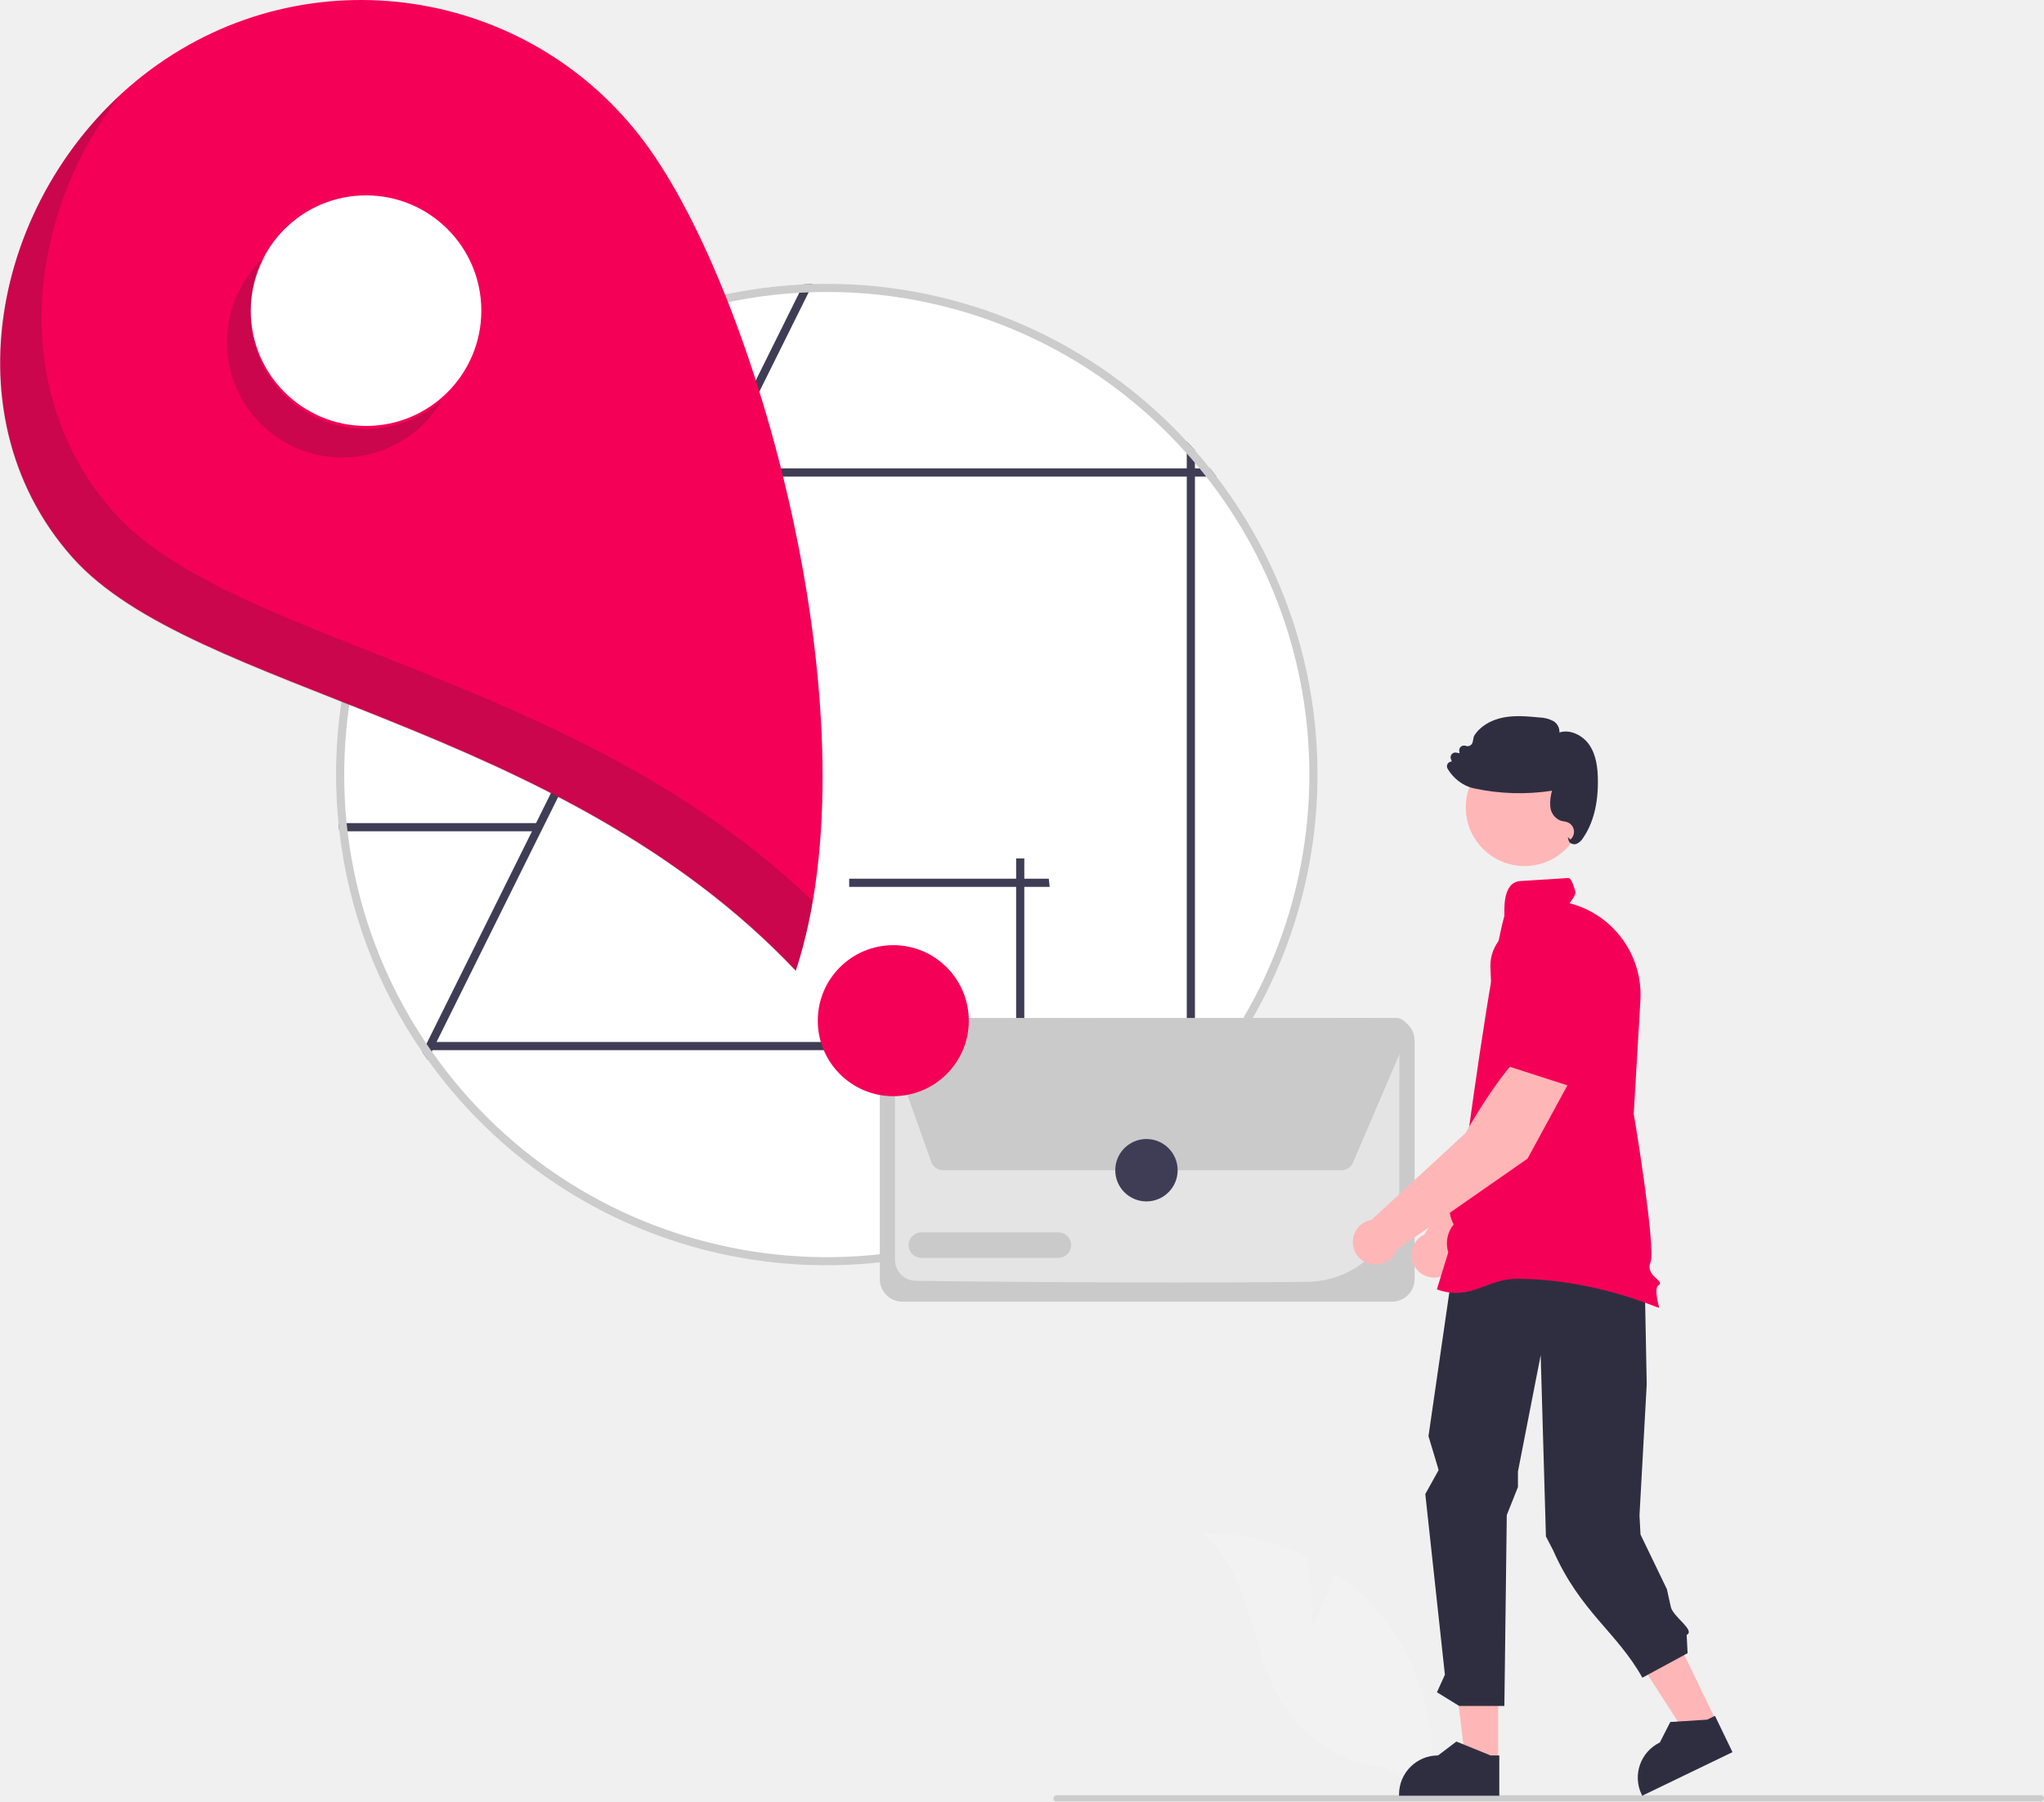
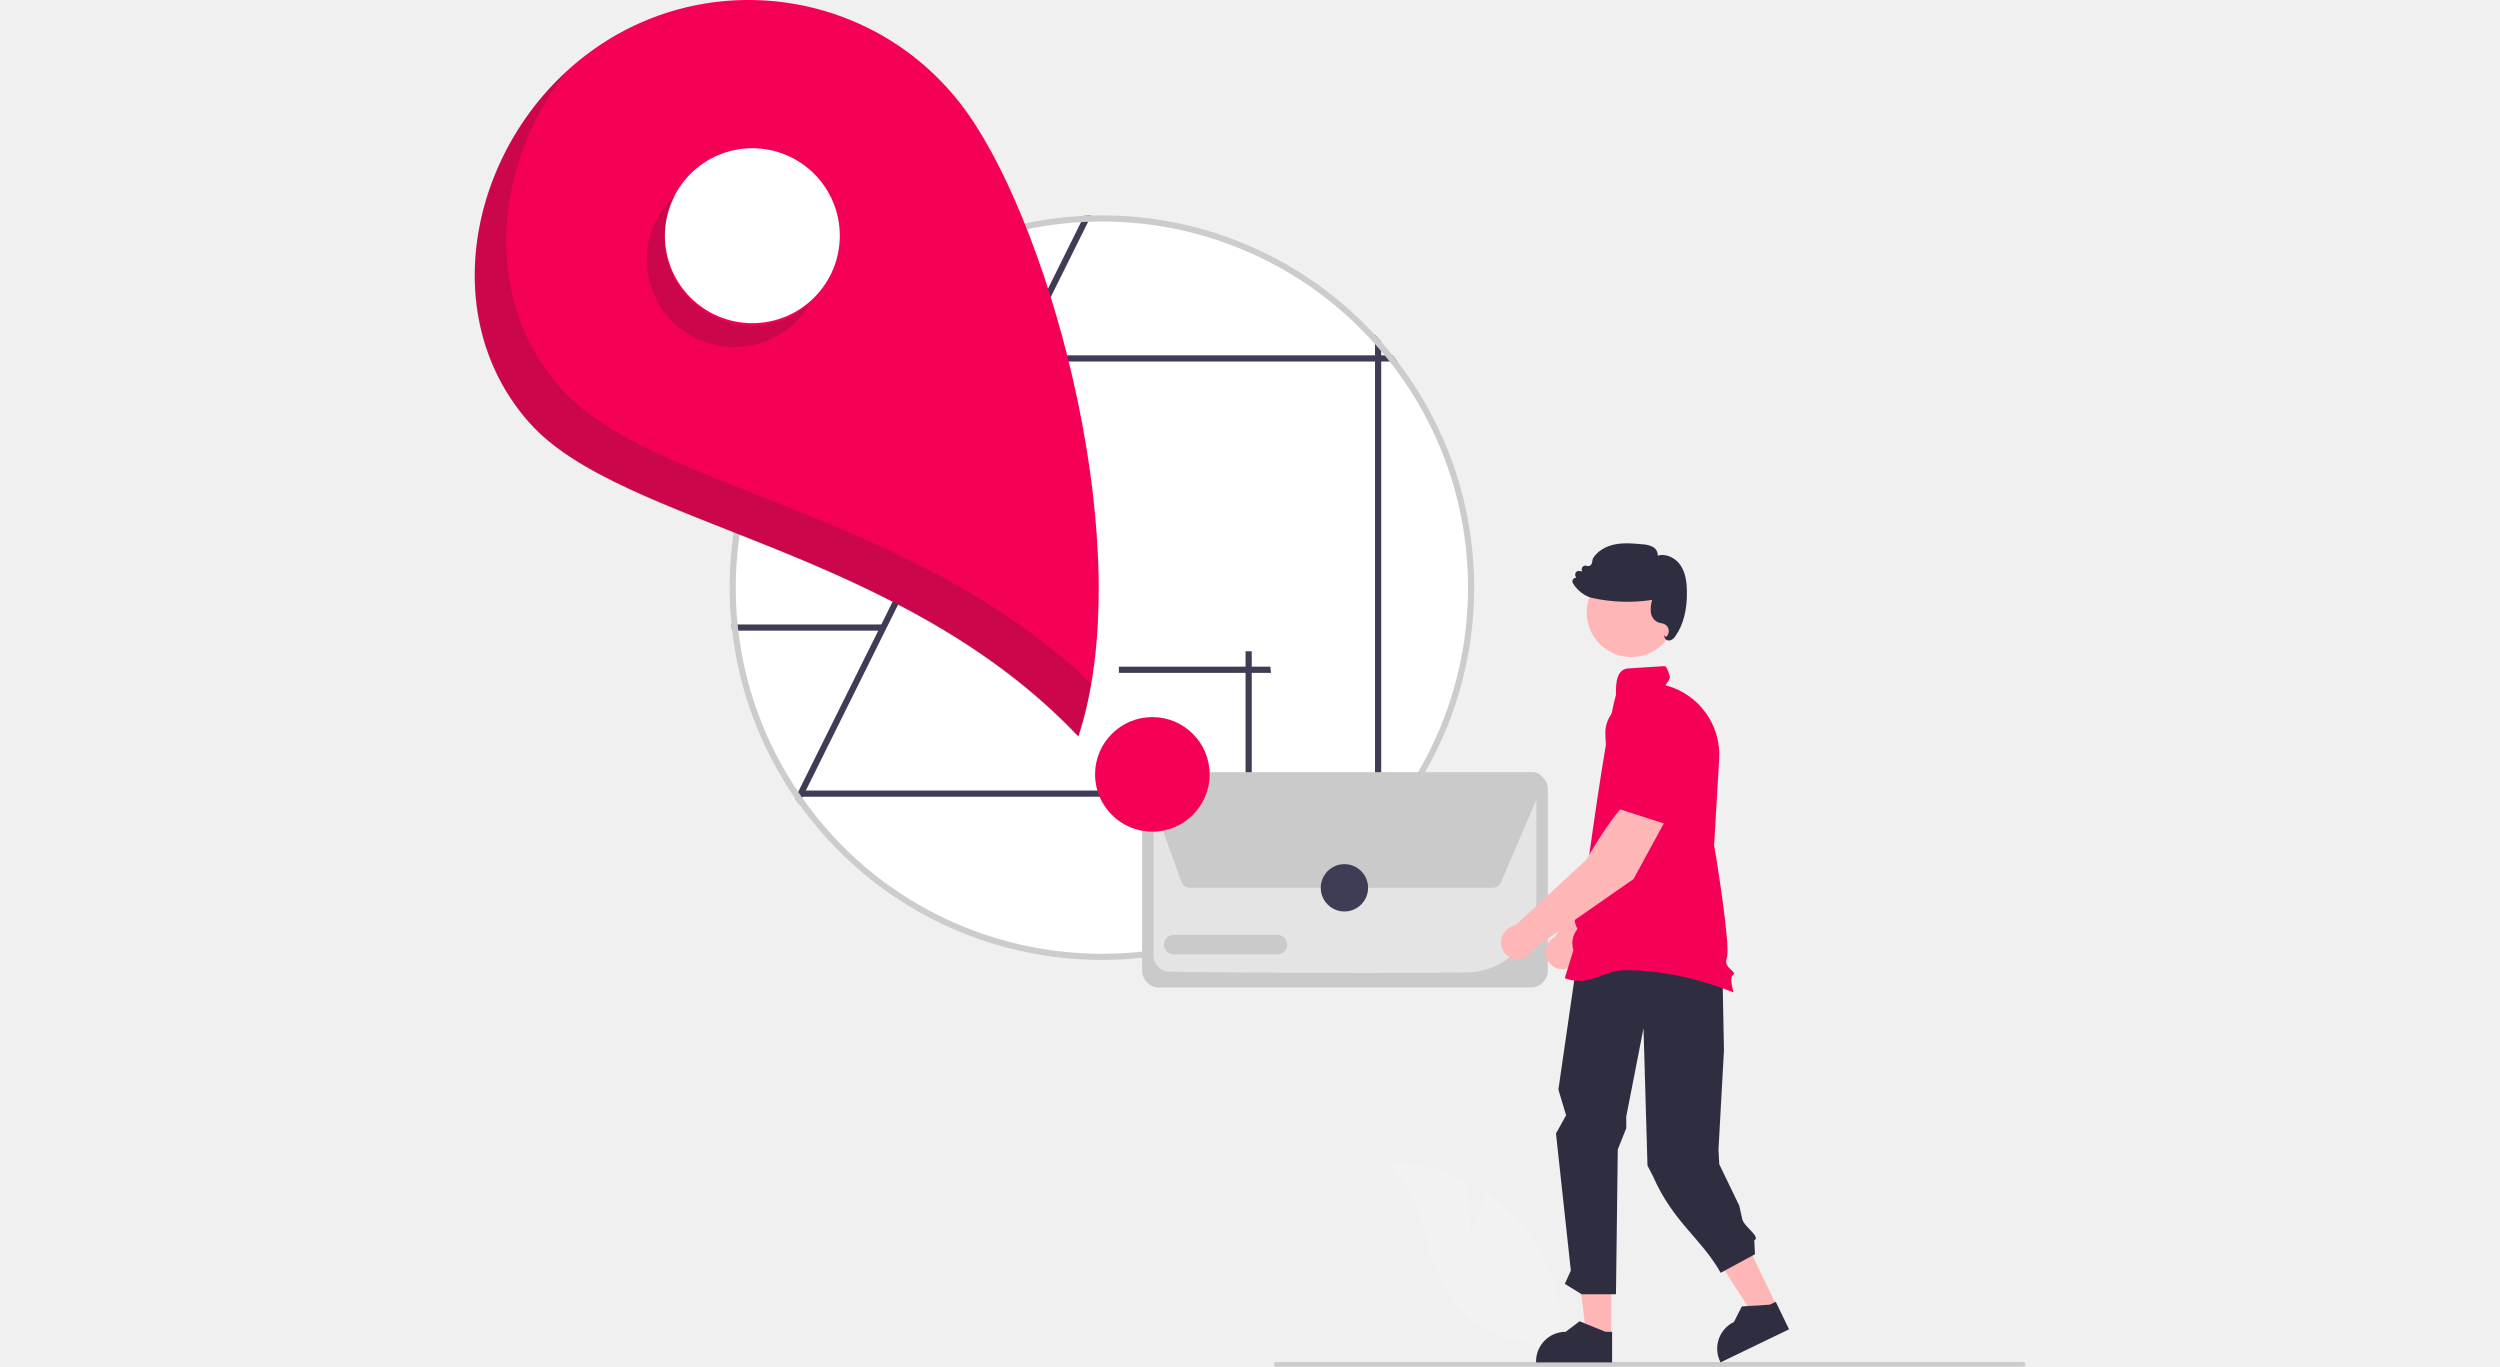
- <svg xmlns="http://www.w3.org/2000/svg" data-name="Layer 1" width="808.418" height="712.528" viewBox="0 0 808.418 712.528">
+ <svg xmlns="http://www.w3.org/2000/svg" data-name="Layer 1" width="888" height="485.489" viewBox="0 0 808.418 712.528">
  <path d="M714.967,737.111l-1.984-27.589a89.244,89.244,0,0,0-41.899-9.396c20.432,15.793,18.795,47.358,32.945,68.96a53.681,53.681,0,0,0,40.028,23.722l17.004,9.783A89.952,89.952,0,0,0,740.117,730.244,86.888,86.888,0,0,0,723.749,715.849C720.032,726.52,714.967,737.111,714.967,737.111Z" transform="translate(-195.7908 -93.73606)" fill="#f2f2f2" />
  <path id="a8455189-ed55-4a18-ae95-69e4c9a5ea4d-337" data-name="f02c4e45-f306-4b42-b3ad-5ddd3016d7d2" d="M613.681,806.264h389.281a1.247,1.247,0,0,0,0-2.494H613.681a1.247,1.247,0,0,0,0,2.494h0Z" transform="translate(-195.7908 -93.73606)" fill="#ccc" />
  <path d="M365.83,508.549v.534h.372A5.31,5.31,0,0,1,365.83,508.549Zm2.863-226.338a192.998,192.998,0,0,0-40.001,117.868q.009,9.737.954,19.2c.097,1.084.21,2.167.356,3.235a192.546,192.546,0,0,0,32.819,87.361c.695,1.019,1.407,2.022,2.119,3.025a193.843,193.843,0,0,0,26.308,29.851c78.653,72.627,201.29,67.743,273.917-10.91,1.116-1.181,2.184-2.378,3.235-3.575a193.665,193.665,0,0,0,8.492-246.055c-.825-1.084-1.666-2.167-2.539-3.235q-2.871-3.615-5.953-7.085c-1.051-1.197-2.119-2.394-3.235-3.575A193.513,193.513,0,0,0,522.793,205.979c-1.86,0-3.704.032-5.548.081q-1.844.048-3.688.146a193.749,193.749,0,0,0-142.325,72.772c-.874,1.068-1.714,2.151-2.539,3.235Zm-2.491,226.871a5.327,5.327,0,0,1-.372-.534v.534h.372Z" transform="translate(-195.7908 -93.73606)" fill="#fff" />
  <path d="M364.472,506.56l.55-1.116,41.182-82.93v-.016l1.602-3.219v-.016L475.837,282.212v-.016l1.602-3.219.016-.016,34.453-69.44,1.65-3.316q1.844-.097,3.688-.146l-1.633,3.3-34.55,69.601v.016l-1.602,3.219v.016L409.648,422.838l-.016.016-41.182,82.994-1.618,3.235-.259.534-1.633,3.284c-.712-1.003-1.424-2.006-2.119-3.025Z" transform="translate(-195.7908 -93.73606)" fill="#3f3d56" />
  <path d="M408.953,419.279v3.235H330.003c-.146-1.068-.259-2.151-.356-3.235Z" transform="translate(-195.7908 -93.73606)" fill="#3f3d56" />
  <path d="M531.647,444.514v-3.235h78.951c.146,1.068.259,2.151.356,3.235Z" transform="translate(-195.7908 -93.73606)" fill="#3f3d56" />
  <path d="M597.682,433.243h3.235v78.951c-1.068.146-2.151.259-3.235.356Z" transform="translate(-195.7908 -93.73606)" fill="#3f3d56" />
  <path d="M676.893,282.212c-.825-1.084-1.666-2.167-2.539-3.235h-5.953v-7.085c-1.051-1.197-2.119-2.394-3.235-3.575v10.659H371.233c-.874,1.068-1.714,2.151-2.539,3.235H665.166V531.841c1.116-1.181,2.184-2.378,3.235-3.575V282.212Z" transform="translate(-195.7908 -93.73606)" fill="#3f3d56" />
  <rect x="170.036" y="412.11" width="300.957" height="3.235" fill="#3f3d56" />
  <path d="M365.83,508.549v.534h.372A5.31,5.31,0,0,1,365.83,508.549Zm2.863-226.338a192.998,192.998,0,0,0-40.001,117.868q.009,9.737.954,19.2c.097,1.084.21,2.167.356,3.235a192.546,192.546,0,0,0,32.819,87.361c.695,1.019,1.407,2.022,2.119,3.025a193.843,193.843,0,0,0,26.308,29.851c78.653,72.627,201.29,67.743,273.917-10.91,1.116-1.181,2.184-2.378,3.235-3.575a193.665,193.665,0,0,0,8.492-246.055c-.825-1.084-1.666-2.167-2.539-3.235q-2.871-3.615-5.953-7.085c-1.051-1.197-2.119-2.394-3.235-3.575A193.513,193.513,0,0,0,522.793,205.979c-1.86,0-3.704.032-5.548.081q-1.844.048-3.688.146a193.749,193.749,0,0,0-142.325,72.772c-.874,1.068-1.714,2.151-2.539,3.235Zm-35.44,140.302c-.145-1.068-.258-2.151-.372-3.235a190.897,190.897,0,0,1,39.888-137.067c.857-1.084,1.715-2.167,2.604-3.235a190.621,190.621,0,0,1,136.534-69.456c1.229-.065,2.459-.129,3.704-.162q3.566-.146,7.182-.146a190.324,190.324,0,0,1,142.373,63.891c1.116,1.229,2.2,2.459,3.235,3.72.631.712,1.229,1.423,1.812,2.151.889,1.068,1.746,2.151,2.604,3.235a190.481,190.481,0,0,1-4.416,241.122c-1.035,1.262-2.119,2.491-3.235,3.72a190.643,190.643,0,0,1-33.089,29.438c-86.261,60.372-205.13,39.386-265.502-46.875-.13-.178-.259-.356-.372-.534a5.31,5.31,0,0,1-.372-.534q-.703-.995-1.358-1.99a189.167,189.167,0,0,1-31.218-84.046Zm32.949,86.569a5.327,5.327,0,0,1-.372-.534v.534h.372Z" transform="translate(-195.7908 -93.73606)" fill="#ccc" />
  <path d="M746.34,608.558h-193.65a8.941,8.941,0,0,1-8.931-8.931v-94.357a8.941,8.941,0,0,1,8.931-8.931h193.65a8.941,8.941,0,0,1,8.931,8.931v94.357A8.941,8.941,0,0,1,746.34,608.558Z" transform="translate(-195.7908 -93.73606)" fill="#cacaca" />
  <path d="M661.041,600.965c-42.411,0-86.633-.405-103.133-.668a8.32,8.32,0,0,1-8.148-8.286V505.277a2.941,2.941,0,0,1,2.93-2.938H746.334a2.94,2.94,0,0,1,2.937,2.93v58.848a36.714,36.714,0,0,1-36.096,36.57C697.797,600.887,679.588,600.965,661.041,600.965Z" transform="translate(-195.7908 -93.73606)" fill="#e4e4e4" />
  <path d="M726.348,556.561H568.783a4.963,4.963,0,0,1-4.665-3.29l-17.833-50.032a4.953,4.953,0,0,1,4.658-6.615l196.958-.275h.007a4.953,4.953,0,0,1,4.552,6.904l-.27-.116.27.116-21.56,50.307A4.947,4.947,0,0,1,726.348,556.561Z" transform="translate(-195.7908 -93.73606)" fill="#cacaca" />
  <path d="M614.452,591.237H560.12a5.048,5.048,0,0,1,0-10.095h54.333a5.048,5.048,0,0,1,0,10.095Z" transform="translate(-195.7908 -93.73606)" fill="#cacaca" />
  <circle cx="453.431" cy="462.825" r="12.338" fill="#3f3d56" />
  <path d="M258.161,119.249a139.809,139.809,0,0,1,194.807,33.808c44.459,63.13,89.07,228.674,57.579,324.575-93.929-99.215-238.233-109.525-286.194-163.576C173.105,256.301,195.031,163.707,258.161,119.249Z" transform="translate(-195.7908 -93.73606)" fill="#f50057" />
  <circle id="faf5c3b1-f7bb-4793-8f76-a694569c182e" data-name="b262ea8c-1946-46c9-a449-3a1996c39394" cx="144.772" cy="122.871" r="45.596" fill="#fff" />
  <circle id="e618366e-6f5c-4381-83a5-490aecbf791d" data-name="bcc29a3a-8123-4529-80aa-6f70df2823cf" cx="353.301" cy="403.688" r="29.865" fill="#f50057" />
  <path d="M291.78,206.086a45.595,45.595,0,1,0,78.75,45.98,45.59,45.59,0,0,1-69.417-57.289A45.595,45.595,0,0,0,291.78,206.086Z" transform="translate(-195.7908 -93.73606)" fill="#231f20" opacity="0.2" style="isolation:isolate" />
  <path d="M224.267,314.271c47.961,54.051,192.265,64.36,286.194,163.576a193.394,193.394,0,0,0,6.751-27.759C423.33,359.892,287.06,348.493,240.721,296.271c-41.474-46.74-35.018-116.294,2.412-164.69C191.798,179.167,177.303,261.344,224.267,314.271Z" transform="translate(-195.7908 -93.73606)" fill="#231f20" opacity="0.2" style="isolation:isolate" />
  <path d="M820.42,505.241,801.056,499.343c-8.429,10.163-15.417,39.602-15.417,39.602L759.138,582.009A8.937,8.937,0,1,0,771.88,590.771l40.109-48.693Z" transform="translate(-195.7908 -93.73606)" fill="#ffb6b6" />
  <path d="M820.049,509.941l3.579-29.312L815.606,467.233a16.433,16.433,0,0,0-15.452-7.881h0a16.394,16.394,0,0,0-14.899,16.705c.301,12.598,2.286,28.53,10.031,32.883l.078.044Z" transform="translate(-195.7908 -93.73606)" fill="#f50057" />
  <polygon points="678.959 681.066 667.348 686.67 640.203 644.55 657.341 636.278 678.959 681.066" fill="#ffb6b6" />
  <path d="M881.007,786.717l-35.707,17.236-.218-.452a15.433,15.433,0,0,1,7.189-20.607l.001-0,4.133-8.097,14.558-.926,3.117-1.505Z" transform="translate(-195.7908 -93.73606)" fill="#2f2e41" />
  <polygon points="592.527 696.767 579.634 696.766 573.5 647.033 592.53 647.034 592.527 696.767" fill="#ffb6b6" />
  <path d="M788.772,803.953l-39.649-.001v-.501a15.433,15.433,0,0,1,15.433-15.432h.001l7.242-5.494,13.513,5.495,3.461 0Z" transform="translate(-195.7908 -93.73606)" fill="#2f2e41" />
  <path d="M775.54,559.85,760.765,661.737l4.021,13.406-5.276,9.495,7.748,71.464-3.145,6.924,8.788,5.42h17.882l.949-75.49,4.417-11.084v-6.108l8.992-46.032,2.074,71.66,2.871,5.537c10.693,24.262,25.098,32.205,35.282,50.34l17.883-9.686-.375-7.224c3.592-1.819-5.394-7.135-6.257-11.068l-1.564-7.042-10.431-21.608-.398-7.61,2.855-51.756-1.343-69.696L822.279,553.644Z" transform="translate(-195.7908 -93.73606)" fill="#2f2e41" />
  <circle cx="602.964" cy="319.3" r="23.232" fill="#ffb6b6" />
  <path d="M764.428,603.803l-.339-.118,4.497-14.614a11.904,11.904,0,0,1,2.147-11.099c-.727-1.259-3.726-7.203,1.157-12.254-.292-1.473-1.76-10.189,3.364-14.45,0,0,9.942-75.356,15.519-95.26.162-1.456-1.144-13.346,6.356-13.812,3.956-.246,9.892-.621,18.801-1.196,1.151-.083,1.825,1.861,2.847,5.024.692,2.14-2.867,5.064-2.006,5.016l.061-.004.059.016A37.455,37.455,0,0,1,844.586,489.33l-2.648,45.026c.401,1.811,8.836,53.156,6.631,58.668-1.251,3.126.882,5.074,2.439,6.496.802.733,1.382,1.262,1.301,1.841a.965.965,0,0,1-.601.709c-1.409.704-.63,5.535.192,8.415l.084.294-.272.14c-.314.161-25.525-11.401-56.153-11.402C784.015,599.516,777.342,608.308,764.428,603.803Z" transform="translate(-195.7908 -93.73606)" fill="#f50057" />
  <path d="M817.166,427.32a1.935,1.935,0,0,1-.987-1.229l-.331-1.349,1.018,1.061a4.021,4.021,0,0,0-1.177-6.873,8.438,8.438,0,0,0-1.374-.334,9.511,9.511,0,0,1-1.439-.347,6.562,6.562,0,0,1-3.938-5.535,17.389,17.389,0,0,1,.689-6.243,85.018,85.018,0,0,1-30.843-.927,14.316,14.316,0,0,1-4.427-1.741,17.148,17.148,0,0,1-6.057-6.094,1.83,1.83,0,0,1,.248-2.156,1.991,1.991,0,0,1,1.448-.637l-.371-1.005a1.893,1.893,0,0,1,2.123-2.517l1.315.246-.126-.874a1.892,1.892,0,0,1,2.539-2.042,2.085,2.085,0,0,0,2.777-1.532l.452-2.196.045-.116c2.225-3.706,6.499-6.4,11.726-7.391,4.662-.883,9.421-.437,14.025-.006a12.84,12.84,0,0,1,5.607,1.416,4.9,4.9,0,0,1,2.445,4.523c4.533-1.394,9.397,1.383,11.801,4.882,2.859,4.161,3.321,9.381,3.405,13.464.197,9.651-1.791,17.547-5.909,23.469a5.529,5.529,0,0,1-2.55,2.266,2.616,2.616,0,0,1-.844.136A2.712,2.712,0,0,1,817.166,427.32Z" transform="translate(-195.7908 -93.73606)" fill="#2f2e41" />
  <path d="M818.002,518.794l-17.053-10.906c-10.859,7.511-25.534,33.971-25.534,33.971l-37.141,34.313a8.937,8.937,0,1,0,9.905,11.876l51.763-36.06Z" transform="translate(-195.7908 -93.73606)" fill="#ffb6b6" />
  <path d="M816.376,523.219,827.733,495.961l-4.108-15.064A16.433,16.433,0,0,0,810.874,469.138h0a16.394,16.394,0,0,0-18.855,12.063c-3.111,12.212-5.5,28.088.783,34.37l.064.064Z" transform="translate(-195.7908 -93.73606)" fill="#f50057" />
</svg>
